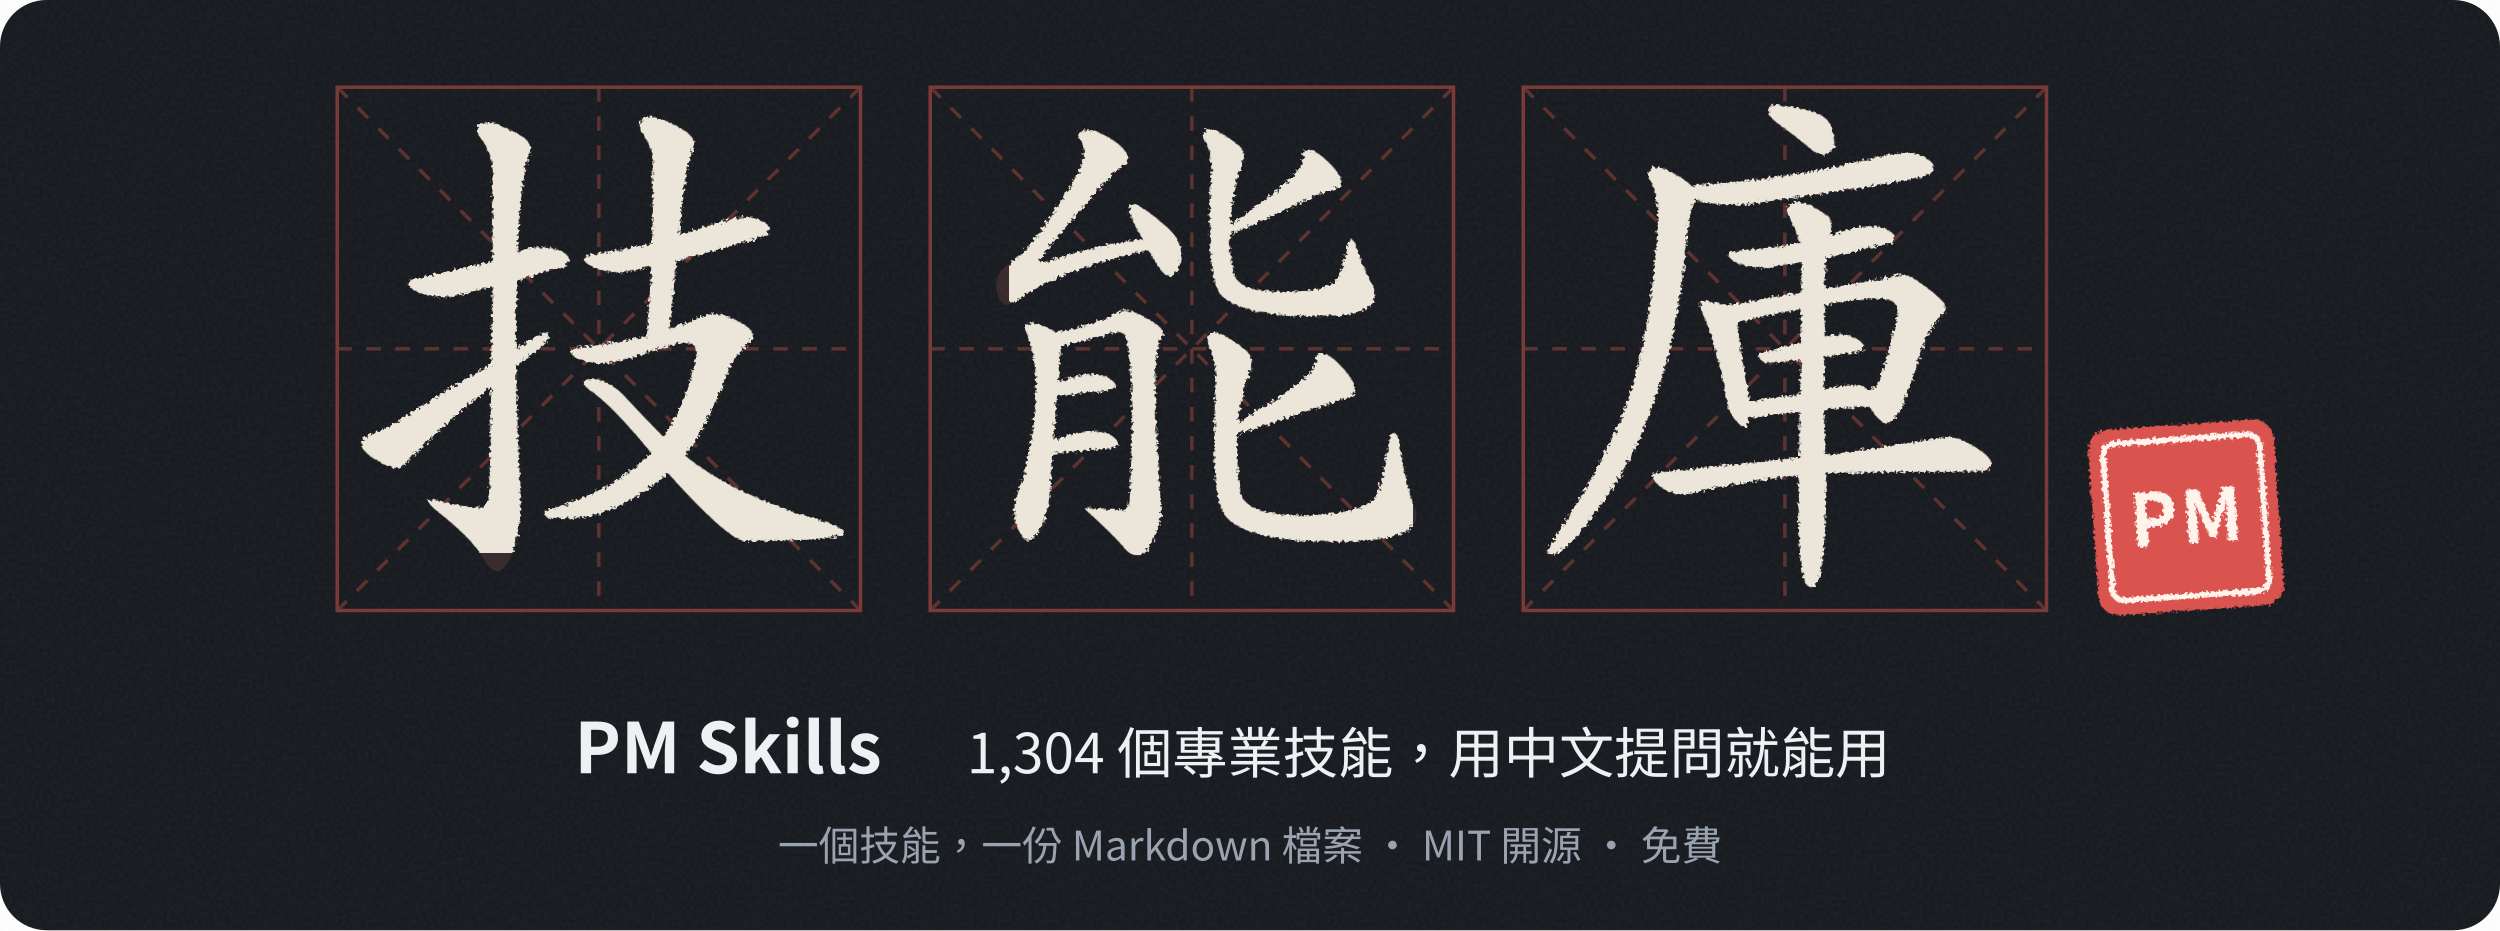
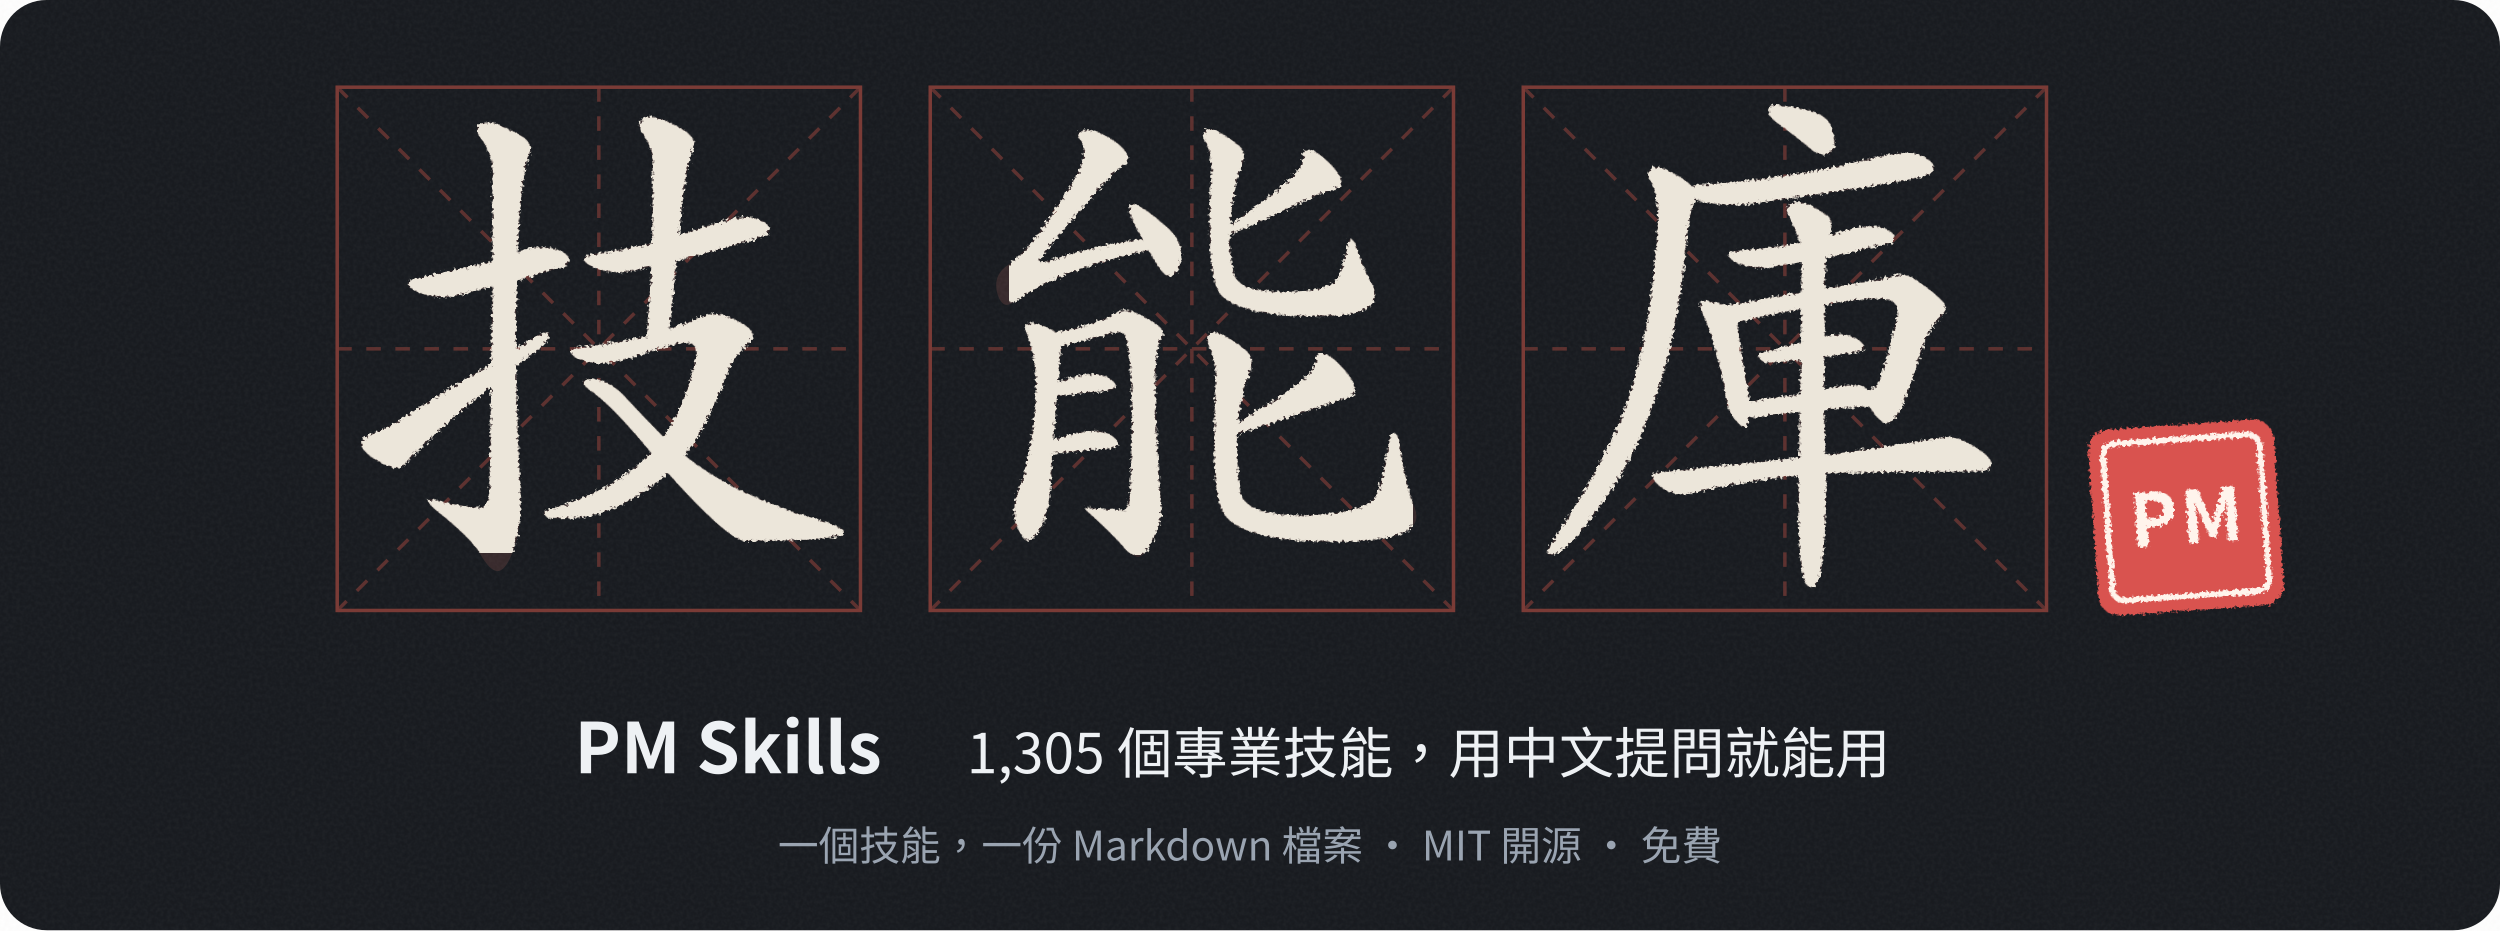
- <svg xmlns="http://www.w3.org/2000/svg" width="860" height="320" viewBox="0 0 860 320" role="img" aria-label="書法動畫：「技能庫」三個字一筆一畫寫出來，最後蓋上 PM 印章。PM Skills，1,304 個專業技能，用中文提問就能用">
+ <svg xmlns="http://www.w3.org/2000/svg" width="860" height="320" viewBox="0 0 860 320" role="img" aria-label="書法動畫：「技能庫」三個字一筆一畫寫出來，最後蓋上 PM 印章。PM Skills，1,305 個專業技能，用中文提問就能用">
  <style>
text{font-family:"PingFang TC","Noto Sans CJK TC","Microsoft JhengHei",sans-serif}
@keyframes k0{0%,2.86%{stroke-dashoffset:302;opacity:0}2.93%{opacity:1}4.00%,91.43%{stroke-dashoffset:0;opacity:1}96.43%,100%{stroke-dashoffset:0;opacity:0}}.k0{animation:k0 14s infinite;stroke-dasharray:298 898;stroke-dashoffset:0}
@keyframes k1{0%,4.43%{stroke-dashoffset:946;opacity:0}4.50%{opacity:1}7.23%,91.43%{stroke-dashoffset:0;opacity:1}96.43%,100%{stroke-dashoffset:0;opacity:0}}.k1{animation:k1 14s infinite;stroke-dasharray:942 1542;stroke-dashoffset:0}
@keyframes k2{0%,7.66%{stroke-dashoffset:420;opacity:0}7.73%{opacity:1}8.90%,91.43%{stroke-dashoffset:0;opacity:1}96.43%,100%{stroke-dashoffset:0;opacity:0}}.k2{animation:k2 14s infinite;stroke-dasharray:416 1016;stroke-dashoffset:0}
@keyframes k3{0%,9.33%{stroke-dashoffset:349;opacity:0}9.40%{opacity:1}10.47%,91.43%{stroke-dashoffset:0;opacity:1}96.43%,100%{stroke-dashoffset:0;opacity:0}}.k3{animation:k3 14s infinite;stroke-dasharray:345 945;stroke-dashoffset:0}
@keyframes k4{0%,10.90%{stroke-dashoffset:436;opacity:0}10.97%{opacity:1}12.18%,91.43%{stroke-dashoffset:0;opacity:1}96.43%,100%{stroke-dashoffset:0;opacity:0}}.k4{animation:k4 14s infinite;stroke-dasharray:432 1032;stroke-dashoffset:0}
@keyframes k5{0%,12.61%{stroke-dashoffset:806;opacity:0}12.68%{opacity:1}15.00%,91.43%{stroke-dashoffset:0;opacity:1}96.43%,100%{stroke-dashoffset:0;opacity:0}}.k5{animation:k5 14s infinite;stroke-dasharray:802 1402;stroke-dashoffset:0}
@keyframes k6{0%,15.43%{stroke-dashoffset:606;opacity:0}15.50%{opacity:1}17.22%,91.43%{stroke-dashoffset:0;opacity:1}96.43%,100%{stroke-dashoffset:0;opacity:0}}.k6{animation:k6 14s infinite;stroke-dasharray:602 1202;stroke-dashoffset:0}
@keyframes k7{0%,19.43%{stroke-dashoffset:570;opacity:0}19.51%{opacity:1}21.12%,91.43%{stroke-dashoffset:0;opacity:1}96.43%,100%{stroke-dashoffset:0;opacity:0}}.k7{animation:k7 14s infinite;stroke-dasharray:566 1166;stroke-dashoffset:0}
@keyframes k8{0%,21.55%{stroke-dashoffset:143;opacity:0}21.62%{opacity:1}22.69%,91.43%{stroke-dashoffset:0;opacity:1}96.43%,100%{stroke-dashoffset:0;opacity:0}}.k8{animation:k8 14s infinite;stroke-dasharray:139 739;stroke-dashoffset:0}
@keyframes k9{0%,23.12%{stroke-dashoffset:422;opacity:0}23.19%{opacity:1}24.36%,91.43%{stroke-dashoffset:0;opacity:1}96.43%,100%{stroke-dashoffset:0;opacity:0}}.k9{animation:k9 14s infinite;stroke-dasharray:418 1018;stroke-dashoffset:0}
@keyframes k10{0%,24.79%{stroke-dashoffset:658;opacity:0}24.86%{opacity:1}26.74%,91.43%{stroke-dashoffset:0;opacity:1}96.43%,100%{stroke-dashoffset:0;opacity:0}}.k10{animation:k10 14s infinite;stroke-dasharray:654 1254;stroke-dashoffset:0}
@keyframes k11{0%,27.17%{stroke-dashoffset:109;opacity:0}27.24%{opacity:1}28.31%,91.43%{stroke-dashoffset:0;opacity:1}96.43%,100%{stroke-dashoffset:0;opacity:0}}.k11{animation:k11 14s infinite;stroke-dasharray:105 705;stroke-dashoffset:0}
@keyframes k12{0%,28.74%{stroke-dashoffset:122;opacity:0}28.81%{opacity:1}29.88%,91.43%{stroke-dashoffset:0;opacity:1}96.43%,100%{stroke-dashoffset:0;opacity:0}}.k12{animation:k12 14s infinite;stroke-dasharray:118 718;stroke-dashoffset:0}
@keyframes k13{0%,30.31%{stroke-dashoffset:250;opacity:0}30.38%{opacity:1}31.45%,91.43%{stroke-dashoffset:0;opacity:1}96.43%,100%{stroke-dashoffset:0;opacity:0}}.k13{animation:k13 14s infinite;stroke-dasharray:246 846;stroke-dashoffset:0}
@keyframes k14{0%,31.88%{stroke-dashoffset:667;opacity:0}31.95%{opacity:1}33.85%,91.43%{stroke-dashoffset:0;opacity:1}96.43%,100%{stroke-dashoffset:0;opacity:0}}.k14{animation:k14 14s infinite;stroke-dasharray:663 1263;stroke-dashoffset:0}
@keyframes k15{0%,34.28%{stroke-dashoffset:252;opacity:0}34.35%{opacity:1}35.43%,91.43%{stroke-dashoffset:0;opacity:1}96.43%,100%{stroke-dashoffset:0;opacity:0}}.k15{animation:k15 14s infinite;stroke-dasharray:248 848;stroke-dashoffset:0}
@keyframes k16{0%,35.85%{stroke-dashoffset:817;opacity:0}35.93%{opacity:1}38.27%,91.43%{stroke-dashoffset:0;opacity:1}96.43%,100%{stroke-dashoffset:0;opacity:0}}.k16{animation:k16 14s infinite;stroke-dasharray:813 1413;stroke-dashoffset:0}
@keyframes k17{0%,40.49%{stroke-dashoffset:128;opacity:0}40.56%{opacity:1}41.63%,91.43%{stroke-dashoffset:0;opacity:1}96.43%,100%{stroke-dashoffset:0;opacity:0}}.k17{animation:k17 14s infinite;stroke-dasharray:124 724;stroke-dashoffset:0}
@keyframes k18{0%,42.06%{stroke-dashoffset:464;opacity:0}42.13%{opacity:1}43.43%,91.43%{stroke-dashoffset:0;opacity:1}96.43%,100%{stroke-dashoffset:0;opacity:0}}.k18{animation:k18 14s infinite;stroke-dasharray:460 1060;stroke-dashoffset:0}
@keyframes k19{0%,43.86%{stroke-dashoffset:810;opacity:0}43.93%{opacity:1}46.26%,91.43%{stroke-dashoffset:0;opacity:1}96.43%,100%{stroke-dashoffset:0;opacity:0}}.k19{animation:k19 14s infinite;stroke-dasharray:806 1406;stroke-dashoffset:0}
@keyframes k20{0%,46.68%{stroke-dashoffset:315;opacity:0}46.76%{opacity:1}47.83%,91.43%{stroke-dashoffset:0;opacity:1}96.43%,100%{stroke-dashoffset:0;opacity:0}}.k20{animation:k20 14s infinite;stroke-dasharray:311 911;stroke-dashoffset:0}
@keyframes k21{0%,48.26%{stroke-dashoffset:245;opacity:0}48.33%{opacity:1}49.40%,91.43%{stroke-dashoffset:0;opacity:1}96.43%,100%{stroke-dashoffset:0;opacity:0}}.k21{animation:k21 14s infinite;stroke-dasharray:241 841;stroke-dashoffset:0}
@keyframes k22{0%,49.83%{stroke-dashoffset:621;opacity:0}49.90%{opacity:1}51.66%,91.43%{stroke-dashoffset:0;opacity:1}96.43%,100%{stroke-dashoffset:0;opacity:0}}.k22{animation:k22 14s infinite;stroke-dasharray:617 1217;stroke-dashoffset:0}
@keyframes k23{0%,52.09%{stroke-dashoffset:194;opacity:0}52.16%{opacity:1}53.24%,91.43%{stroke-dashoffset:0;opacity:1}96.43%,100%{stroke-dashoffset:0;opacity:0}}.k23{animation:k23 14s infinite;stroke-dasharray:190 790;stroke-dashoffset:0}
@keyframes k24{0%,53.66%{stroke-dashoffset:234;opacity:0}53.74%{opacity:1}54.81%,91.43%{stroke-dashoffset:0;opacity:1}96.43%,100%{stroke-dashoffset:0;opacity:0}}.k24{animation:k24 14s infinite;stroke-dasharray:230 830;stroke-dashoffset:0}
@keyframes k25{0%,55.24%{stroke-dashoffset:651;opacity:0}55.31%{opacity:1}57.16%,91.43%{stroke-dashoffset:0;opacity:1}96.43%,100%{stroke-dashoffset:0;opacity:0}}.k25{animation:k25 14s infinite;stroke-dasharray:647 1247;stroke-dashoffset:0}
@keyframes k26{0%,57.59%{stroke-dashoffset:751;opacity:0}57.66%{opacity:1}59.81%,91.43%{stroke-dashoffset:0;opacity:1}96.43%,100%{stroke-dashoffset:0;opacity:0}}.k26{animation:k26 14s infinite;stroke-dasharray:747 1347;stroke-dashoffset:0}
@keyframes seal{0%,63.10%{opacity:0;transform:scale(1.35)}65.60%{opacity:1;transform:scale(.96)}67.03%,91.43%{opacity:1;transform:scale(1)}96.43%,100%{opacity:0;transform:scale(1)}}.seal{animation:seal 14s infinite;transform-box:fill-box;transform-origin:center}
@media (prefers-reduced-motion: reduce){[class]{animation:none!important}}
</style>
  <defs>
    <filter id="brush" x="-5%" y="-5%" width="110%" height="110%">
      <feTurbulence type="fractalNoise" baseFrequency=".9" numOctaves="2" seed="7" result="n" />
      <feDisplacementMap in="SourceGraphic" in2="n" scale="2.2" />
    </filter>
    <filter id="grain">
      <feTurbulence type="fractalNoise" baseFrequency=".75" numOctaves="2" seed="3" />
      <feColorMatrix values="0 0 0 0 .5  0 0 0 0 .45  0 0 0 0 .4  0 0 0 .07 0" />
    </filter>
    <clipPath id="c0">
      <path d="M 352 522 Q 445 549 448 551 Q 457 560 452 568 Q 445 580 414 586 Q 383 590 353 577 L 304 559 Q 163 528 160 526 Q 123 519 150 503 Q 195 479 254 497 Q 276 504 304 510 L 352 522 Z" />
    </clipPath>
    <clipPath id="c1">
      <path d="M 301 315 Q 300 224 298 112 Q 298 87 284 78 Q 280 74 209 87 Q 176 99 179 89 Q 180 82 200 67 Q 263 16 279 -12 Q 298 -46 313 -47 Q 328 -48 342 -13 Q 361 33 359 106 Q 352 230 350 354 L 350 387 Q 349 454 352 522 L 353 577 Q 359 718 374 765 Q 392 795 336 817 Q 302 836 283 829 Q 265 822 281 800 Q 303 772 304 738 Q 305 719 304 559 L 304 510 Q 303 444 301 358 L 301 315 Z" />
    </clipPath>
    <clipPath id="c2">
      <path d="M 301 358 Q 205 303 123 249 Q 87 227 63 220 Q 50 213 47 204 Q 46 194 62 180 Q 83 164 108 156 Q 124 152 135 165 Q 193 228 301 315 L 350 354 Q 365 367 381 378 Q 403 391 412 407 Q 419 422 408 420 Q 395 420 350 387 L 301 358 Z" />
    </clipPath>
    <clipPath id="c3">
      <path d="M 664 560 Q 833 605 840 611 Q 849 620 844 628 Q 837 640 806 646 Q 779 649 669 610 L 616 595 Q 564 583 504 574 Q 467 567 495 551 Q 540 527 604 547 Q 608 548 615 549 L 664 560 Z" />
    </clipPath>
    <clipPath id="c4">
      <path d="M 650 427 Q 657 496 664 560 L 669 610 Q 679 733 698 787 Q 702 797 682 814 Q 646 836 621 841 Q 605 845 596 836 Q 587 829 596 813 Q 618 779 617 755 Q 618 679 616 595 L 615 549 Q 611 485 606 413 C 604 383 647 397 650 427 Z" />
    </clipPath>
    <clipPath id="c5">
      <path d="M 679 180 Q 716 219 765 344 Q 778 375 801 395 Q 822 413 807 427 Q 794 440 759 453 Q 734 462 703 446 Q 678 437 650 427 L 606 413 Q 555 401 479 392 Q 464 391 459 383 Q 455 376 475 367 Q 515 352 568 369 Q 665 400 684 400 Q 709 397 702 371 Q 680 272 638 216 L 614 185 Q 548 113 413 73 Q 397 69 410 59 Q 417 55 462 57 Q 555 64 647 145 L 679 180 Z" />
    </clipPath>
    <clipPath id="c6">
      <path d="M 647 145 Q 761 18 796 12 Q 911 12 957 18 Q 994 22 991 32 Q 988 41 896 67 Q 754 118 682 178 Q 679 179 679 180 L 638 216 Q 604 250 568 289 Q 534 328 501 328 Q 485 329 481 324 Q 480 318 493 308 Q 536 280 614 185 L 647 145 Z" />
    </clipPath>
    <clipPath id="c7">
      <path d="M 415 603 Q 327 591 225 558 Q 209 554 217 566 Q 233 590 282 646 Q 357 733 372 743 Q 381 750 386 757 Q 390 770 371 786 Q 337 813 311 816 Q 298 817 291 811 Q 287 804 295 795 Q 310 774 286 727 Q 208 594 157 555 Q 120 534 132 494 Q 139 473 151 474 Q 157 475 171 484 Q 249 539 400 575 Q 412 578 421 579 Q 422 580 428 580 C 458 585 445 607 415 603 Z" />
    </clipPath>
    <clipPath id="c8">
      <path d="M 428 580 Q 452 535 464 531 Q 473 528 481 537 Q 490 547 491 575 Q 492 596 469 621 Q 412 672 396 671 Q 392 670 389 658 Q 388 652 415 603 L 428 580 Z" />
    </clipPath>
    <clipPath id="c9">
      <path d="M 241 210 Q 244 259 248 296 L 250 322 Q 253 370 256 387 Q 256 391 256 393 C 258 412 258 412 245 420 Q 244 423 240 424 Q 212 439 195 438 Q 182 434 187 423 Q 230 324 181 134 Q 148 64 180 22 Q 186 9 196 14 Q 238 41 238 175 Q 238 179 239 183 L 241 210 Z" />
    </clipPath>
    <clipPath id="c10">
      <path d="M 256 393 Q 262 394 269 397 Q 314 407 359 419 Q 377 423 381 415 Q 402 352 391 105 Q 388 83 382 72 Q 381 72 322 75 Q 303 81 305 72 Q 350 32 376 3 Q 388 -13 402 -18 Q 409 -22 418 -13 Q 454 33 452 81 Q 430 366 450 404 Q 460 420 450 430 Q 431 446 398 460 Q 382 467 368 460 Q 320 433 245 420 C 216 414 227 385 256 393 Z" />
    </clipPath>
    <clipPath id="c11">
      <path d="M 248 296 Q 249 296 254 296 Q 308 303 348 306 Q 369 310 361 321 Q 351 334 329 338 Q 298 342 250 322 C 222 311 218 296 248 296 Z" />
    </clipPath>
    <clipPath id="c12">
      <path d="M 239 183 Q 240 183 245 183 Q 306 190 351 193 Q 373 197 365 209 Q 355 222 331 227 Q 307 231 241 210 C 212 201 209 183 239 183 Z" />
    </clipPath>
    <clipPath id="c13">
      <path d="M 586 611 Q 622 626 744 683 Q 765 693 788 699 Q 810 705 803 723 Q 794 741 773 759 Q 754 777 741 776 Q 728 777 730 764 Q 730 733 658 682 Q 624 657 587 630 C 563 612 558 599 586 611 Z" />
    </clipPath>
    <clipPath id="c14">
      <path d="M 867 511 Q 851 536 835 584 Q 832 597 825 602 Q 818 606 816 587 Q 803 532 794 521 Q 776 500 685 499 Q 637 502 617 510 Q 599 520 596 532 Q 587 556 586 611 L 587 630 Q 593 708 609 744 Q 621 771 603 787 Q 558 821 544 818 Q 531 814 537 797 Q 555 763 549 713 Q 540 530 568 495 Q 583 474 642 461 Q 687 452 759 452 Q 825 452 851 465 Q 879 481 867 511 Z" />
    </clipPath>
    <clipPath id="c15">
      <path d="M 600 221 Q 705 255 812 291 Q 836 295 830 315 Q 823 336 801 357 Q 782 378 768 378 Q 755 381 755 366 Q 752 336 672 286 Q 638 267 603 243 C 578 226 571 212 600 221 Z" />
    </clipPath>
    <clipPath id="c16">
      <path d="M 948 77 Q 930 123 919 201 Q 918 217 910 222 Q 901 226 898 207 Q 882 110 868 94 Q 837 64 726 62 Q 663 63 637 75 Q 613 87 608 103 Q 601 125 600 221 L 603 243 Q 609 307 624 338 Q 637 368 618 385 Q 569 424 552 420 Q 537 414 544 397 Q 563 360 558 304 Q 549 99 575 65 Q 596 32 673 19 Q 728 9 818 11 Q 897 14 930 30 Q 960 46 948 77 Z" />
    </clipPath>
    <clipPath id="c17">
      <path d="M 515 817 Q 539 799 564 778 Q 579 766 594 769 Q 604 770 609 784 Q 612 800 600 828 Q 588 855 506 864 Q 490 867 484 863 Q 480 859 482 846 Q 486 836 515 817 Z" />
    </clipPath>
    <clipPath id="c18">
      <path d="M 337 680 Q 386 665 446 672 Q 776 717 797 731 Q 807 738 802 748 Q 796 761 767 770 Q 736 777 630 748 Q 467 715 340 709 Q 334 709 330 706 C 301 699 308 688 337 680 Z" />
    </clipPath>
    <clipPath id="c19">
      <path d="M 330 706 Q 314 722 286 735 Q 267 747 253 742 Q 240 735 247 720 Q 269 689 262 606 Q 261 597 260 586 Q 245 393 194 258 Q 152 155 56 8 Q 50 1 48 -5 Q 45 -17 56 -15 Q 95 -9 191 141 Q 203 163 215 186 Q 293 345 315 557 Q 324 657 337 680 C 342 696 342 696 330 706 Z" />
    </clipPath>
    <clipPath id="c20">
      <path d="M 593 566 Q 720 596 722 596 Q 729 603 726 610 Q 720 620 696 627 Q 669 633 600 610 L 542 595 Q 484 585 420 580 Q 389 576 411 560 Q 450 539 497 550 Q 519 554 545 558 L 593 566 Z" />
    </clipPath>
    <clipPath id="c21">
      <path d="M 396 473 Q 386 477 364 481 Q 352 484 349 479 Q 342 473 351 457 Q 379 396 396 297 Q 399 267 416 248 Q 434 226 439 241 Q 440 248 442 255 L 442 285 Q 441 295 440 306 Q 422 406 419 439 Q 418 440 420 440 C 421 465 421 465 396 473 Z" />
    </clipPath>
    <clipPath id="c22">
      <path d="M 677 275 Q 690 253 704 245 Q 714 236 732 257 Q 747 279 783 396 Q 793 427 819 452 Q 832 465 822 479 Q 806 498 764 526 Q 743 536 728 532 Q 694 522 645 515 Q 620 511 590 506 L 544 498 Q 525 497 506 492 Q 445 480 396 473 C 366 469 391 433 420 440 Q 469 453 544 466 L 590 474 Q 702 495 724 480 Q 737 470 732 452 Q 705 340 695 322 Q 689 310 673 307 C 659 300 660 300 677 275 Z" />
    </clipPath>
    <clipPath id="c23">
      <path d="M 589 372 Q 622 378 651 381 Q 673 385 665 397 Q 655 410 631 415 Q 615 418 590 412 L 544 400 Q 502 390 467 380 Q 451 377 470 362 Q 476 359 543 366 L 589 372 Z" />
    </clipPath>
    <clipPath id="c24">
      <path d="M 589 269 Q 628 273 677 275 C 706 276 695 286 673 307 Q 672 310 668 312 Q 647 324 589 308 L 542 299 Q 487 292 442 285 C 412 280 412 260 442 255 Q 452 252 464 255 Q 494 261 541 265 L 589 269 Z" />
    </clipPath>
    <clipPath id="c25">
      <path d="M 593 144 Q 636 147 889 148 Q 908 148 914 156 Q 920 168 904 182 Q 853 222 814 214 Q 730 199 591 180 L 540 175 Q 413 162 265 146 Q 244 145 259 127 Q 272 112 291 107 Q 312 101 328 105 Q 424 129 533 139 Q 534 140 539 139 L 593 144 Z" />
    </clipPath>
    <clipPath id="c26">
      <path d="M 539 139 Q 536 -47 554 -73 Q 560 -80 567 -78 Q 583 -68 587 -13 Q 594 66 593 144 L 591 180 Q 590 213 589 269 L 589 308 Q 589 338 589 372 L 590 412 Q 590 442 590 474 L 590 506 Q 590 536 593 566 L 600 610 Q 601 617 603 625 Q 606 643 592 651 Q 561 672 547 674 Q 535 678 520 670 Q 511 663 519 652 Q 540 601 542 595 L 545 558 Q 545 530 544 498 L 544 466 Q 544 435 544 400 L 543 366 Q 542 335 542 299 L 541 265 Q 540 223 540 175 L 539 139 Z" />
    </clipPath>
  </defs>
  <rect width="860" height="320" rx="16" fill="#15181d" />
  <rect width="860" height="320" rx="16" filter="url(#grain)" />
  <g stroke="#7a3b36" fill="none" stroke-width="1.2">
    <rect x="116" y="30" width="180" height="180" />
    <path d="M116 120h180M206 30v180M116 30l180 180M296 30l-180 180" stroke-dasharray="5 5" opacity=".7" />
  </g>
  <g transform="matrix(0.17578 0 0 -0.17578 116 188.20)" fill="#e07a6c" opacity=".16">
    <path d="M 352 522 Q 445 549 448 551 Q 457 560 452 568 Q 445 580 414 586 Q 383 590 353 577 L 304 559 Q 163 528 160 526 Q 123 519 150 503 Q 195 479 254 497 Q 276 504 304 510 L 352 522 Z" />
    <path d="M 301 315 Q 300 224 298 112 Q 298 87 284 78 Q 280 74 209 87 Q 176 99 179 89 Q 180 82 200 67 Q 263 16 279 -12 Q 298 -46 313 -47 Q 328 -48 342 -13 Q 361 33 359 106 Q 352 230 350 354 L 350 387 Q 349 454 352 522 L 353 577 Q 359 718 374 765 Q 392 795 336 817 Q 302 836 283 829 Q 265 822 281 800 Q 303 772 304 738 Q 305 719 304 559 L 304 510 Q 303 444 301 358 L 301 315 Z" />
    <path d="M 301 358 Q 205 303 123 249 Q 87 227 63 220 Q 50 213 47 204 Q 46 194 62 180 Q 83 164 108 156 Q 124 152 135 165 Q 193 228 301 315 L 350 354 Q 365 367 381 378 Q 403 391 412 407 Q 419 422 408 420 Q 395 420 350 387 L 301 358 Z" />
    <path d="M 664 560 Q 833 605 840 611 Q 849 620 844 628 Q 837 640 806 646 Q 779 649 669 610 L 616 595 Q 564 583 504 574 Q 467 567 495 551 Q 540 527 604 547 Q 608 548 615 549 L 664 560 Z" />
    <path d="M 650 427 Q 657 496 664 560 L 669 610 Q 679 733 698 787 Q 702 797 682 814 Q 646 836 621 841 Q 605 845 596 836 Q 587 829 596 813 Q 618 779 617 755 Q 618 679 616 595 L 615 549 Q 611 485 606 413 C 604 383 647 397 650 427 Z" />
    <path d="M 679 180 Q 716 219 765 344 Q 778 375 801 395 Q 822 413 807 427 Q 794 440 759 453 Q 734 462 703 446 Q 678 437 650 427 L 606 413 Q 555 401 479 392 Q 464 391 459 383 Q 455 376 475 367 Q 515 352 568 369 Q 665 400 684 400 Q 709 397 702 371 Q 680 272 638 216 L 614 185 Q 548 113 413 73 Q 397 69 410 59 Q 417 55 462 57 Q 555 64 647 145 L 679 180 Z" />
    <path d="M 647 145 Q 761 18 796 12 Q 911 12 957 18 Q 994 22 991 32 Q 988 41 896 67 Q 754 118 682 178 Q 679 179 679 180 L 638 216 Q 604 250 568 289 Q 534 328 501 328 Q 485 329 481 324 Q 480 318 493 308 Q 536 280 614 185 L 647 145 Z" />
  </g>
  <g filter="url(#brush)">
    <g transform="matrix(0.17578 0 0 -0.17578 116 188.20)" fill="none" stroke="#ece6da" stroke-width="140" stroke-linecap="round" stroke-linejoin="round">
      <path class="k0" clip-path="url(#c0)" d="M152 516L188 511L240 518L393 561L443 560" />
      <path class="k1" clip-path="url(#c1)" d="M289 814L306 806L337 771L325 415L328 97L322 66L305 34L237 61L198 80L196 87L185 87" />
      <path class="k2" clip-path="url(#c2)" d="M60 202L111 197L227 287L406 412" />
      <path class="k3" clip-path="url(#c3)" d="M496 564L533 558L573 563L797 622L833 622" />
      <path class="k4" clip-path="url(#c4)" d="M608 825L654 783L630 443L612 421" />
      <path class="k5" clip-path="url(#c5)" d="M467 381L511 377L555 383L691 420L724 418L747 406L718 308L691 247L634 168L598 136L532 96L452 69L415 65" />
      <path class="k6" clip-path="url(#c6)" d="M486 322L516 310L550 285L673 151L778 70L826 51L986 30" />
    </g>
  </g>
  <g stroke="#7a3b36" fill="none" stroke-width="1.2">
    <rect x="320" y="30" width="180" height="180" />
    <path d="M320 120h180M410 30v180M320 30l180 180M500 30l-180 180" stroke-dasharray="5 5" opacity=".7" />
  </g>
  <g transform="matrix(0.17578 0 0 -0.17578 320 188.20)" fill="#e07a6c" opacity=".16">
    <path d="M 415 603 Q 327 591 225 558 Q 209 554 217 566 Q 233 590 282 646 Q 357 733 372 743 Q 381 750 386 757 Q 390 770 371 786 Q 337 813 311 816 Q 298 817 291 811 Q 287 804 295 795 Q 310 774 286 727 Q 208 594 157 555 Q 120 534 132 494 Q 139 473 151 474 Q 157 475 171 484 Q 249 539 400 575 Q 412 578 421 579 Q 422 580 428 580 C 458 585 445 607 415 603 Z" />
    <path d="M 428 580 Q 452 535 464 531 Q 473 528 481 537 Q 490 547 491 575 Q 492 596 469 621 Q 412 672 396 671 Q 392 670 389 658 Q 388 652 415 603 L 428 580 Z" />
    <path d="M 241 210 Q 244 259 248 296 L 250 322 Q 253 370 256 387 Q 256 391 256 393 C 258 412 258 412 245 420 Q 244 423 240 424 Q 212 439 195 438 Q 182 434 187 423 Q 230 324 181 134 Q 148 64 180 22 Q 186 9 196 14 Q 238 41 238 175 Q 238 179 239 183 L 241 210 Z" />
    <path d="M 256 393 Q 262 394 269 397 Q 314 407 359 419 Q 377 423 381 415 Q 402 352 391 105 Q 388 83 382 72 Q 381 72 322 75 Q 303 81 305 72 Q 350 32 376 3 Q 388 -13 402 -18 Q 409 -22 418 -13 Q 454 33 452 81 Q 430 366 450 404 Q 460 420 450 430 Q 431 446 398 460 Q 382 467 368 460 Q 320 433 245 420 C 216 414 227 385 256 393 Z" />
    <path d="M 248 296 Q 249 296 254 296 Q 308 303 348 306 Q 369 310 361 321 Q 351 334 329 338 Q 298 342 250 322 C 222 311 218 296 248 296 Z" />
    <path d="M 239 183 Q 240 183 245 183 Q 306 190 351 193 Q 373 197 365 209 Q 355 222 331 227 Q 307 231 241 210 C 212 201 209 183 239 183 Z" />
    <path d="M 586 611 Q 622 626 744 683 Q 765 693 788 699 Q 810 705 803 723 Q 794 741 773 759 Q 754 777 741 776 Q 728 777 730 764 Q 730 733 658 682 Q 624 657 587 630 C 563 612 558 599 586 611 Z" />
    <path d="M 867 511 Q 851 536 835 584 Q 832 597 825 602 Q 818 606 816 587 Q 803 532 794 521 Q 776 500 685 499 Q 637 502 617 510 Q 599 520 596 532 Q 587 556 586 611 L 587 630 Q 593 708 609 744 Q 621 771 603 787 Q 558 821 544 818 Q 531 814 537 797 Q 555 763 549 713 Q 540 530 568 495 Q 583 474 642 461 Q 687 452 759 452 Q 825 452 851 465 Q 879 481 867 511 Z" />
    <path d="M 600 221 Q 705 255 812 291 Q 836 295 830 315 Q 823 336 801 357 Q 782 378 768 378 Q 755 381 755 366 Q 752 336 672 286 Q 638 267 603 243 C 578 226 571 212 600 221 Z" />
    <path d="M 948 77 Q 930 123 919 201 Q 918 217 910 222 Q 901 226 898 207 Q 882 110 868 94 Q 837 64 726 62 Q 663 63 637 75 Q 613 87 608 103 Q 601 125 600 221 L 603 243 Q 609 307 624 338 Q 637 368 618 385 Q 569 424 552 420 Q 537 414 544 397 Q 563 360 558 304 Q 549 99 575 65 Q 596 32 673 19 Q 728 9 818 11 Q 897 14 930 30 Q 960 46 948 77 Z" />
  </g>
  <g filter="url(#brush)">
    <g transform="matrix(0.17578 0 0 -0.17578 320 188.20)" fill="none" stroke="#ece6da" stroke-width="140" stroke-linecap="round" stroke-linejoin="round">
      <path class="k7" clip-path="url(#c7)" d="M299 806L320 792L337 762L276 668L205 579L193 539L225 537L312 568L396 588L424 585" />
      <path class="k8" clip-path="url(#c8)" d="M398 662L452 597L468 545" />
      <path class="k9" clip-path="url(#c9)" d="M196 428L223 402L229 332L215 164L191 24" />
      <path class="k10" clip-path="url(#c10)" d="M254 416L264 410L380 441L396 435L417 412L421 92L414 55L401 36L314 70" />
      <path class="k11" clip-path="url(#c11)" d="M251 302L264 312L303 320L352 316" />
      <path class="k12" clip-path="url(#c12)" d="M242 190L256 201L292 207L330 209L355 203" />
      <path class="k13" clip-path="url(#c13)" d="M738 767L752 746L754 725L685 676L598 628L588 616" />
      <path class="k14" clip-path="url(#c14)" d="M547 806L581 761L570 699L565 611L573 537L591 502L621 486L689 476L750 477L803 486L828 499L824 595" />
      <path class="k15" clip-path="url(#c15)" d="M764 369L773 356L777 321L720 287L612 236L607 226" />
      <path class="k16" clip-path="url(#c16)" d="M556 406L593 357L579 264L579 143L593 80L620 58L667 42L760 37L843 44L895 62L905 73L908 214" />
    </g>
  </g>
  <g stroke="#7a3b36" fill="none" stroke-width="1.2">
    <rect x="524" y="30" width="180" height="180" />
    <path d="M524 120h180M614 30v180M524 30l180 180M704 30l-180 180" stroke-dasharray="5 5" opacity=".7" />
  </g>
  <g transform="matrix(0.17578 0 0 -0.17578 524 188.20)" fill="#e07a6c" opacity=".16">
    <path d="M 515 817 Q 539 799 564 778 Q 579 766 594 769 Q 604 770 609 784 Q 612 800 600 828 Q 588 855 506 864 Q 490 867 484 863 Q 480 859 482 846 Q 486 836 515 817 Z" />
    <path d="M 337 680 Q 386 665 446 672 Q 776 717 797 731 Q 807 738 802 748 Q 796 761 767 770 Q 736 777 630 748 Q 467 715 340 709 Q 334 709 330 706 C 301 699 308 688 337 680 Z" />
    <path d="M 330 706 Q 314 722 286 735 Q 267 747 253 742 Q 240 735 247 720 Q 269 689 262 606 Q 261 597 260 586 Q 245 393 194 258 Q 152 155 56 8 Q 50 1 48 -5 Q 45 -17 56 -15 Q 95 -9 191 141 Q 203 163 215 186 Q 293 345 315 557 Q 324 657 337 680 C 342 696 342 696 330 706 Z" />
    <path d="M 593 566 Q 720 596 722 596 Q 729 603 726 610 Q 720 620 696 627 Q 669 633 600 610 L 542 595 Q 484 585 420 580 Q 389 576 411 560 Q 450 539 497 550 Q 519 554 545 558 L 593 566 Z" />
    <path d="M 396 473 Q 386 477 364 481 Q 352 484 349 479 Q 342 473 351 457 Q 379 396 396 297 Q 399 267 416 248 Q 434 226 439 241 Q 440 248 442 255 L 442 285 Q 441 295 440 306 Q 422 406 419 439 Q 418 440 420 440 C 421 465 421 465 396 473 Z" />
    <path d="M 677 275 Q 690 253 704 245 Q 714 236 732 257 Q 747 279 783 396 Q 793 427 819 452 Q 832 465 822 479 Q 806 498 764 526 Q 743 536 728 532 Q 694 522 645 515 Q 620 511 590 506 L 544 498 Q 525 497 506 492 Q 445 480 396 473 C 366 469 391 433 420 440 Q 469 453 544 466 L 590 474 Q 702 495 724 480 Q 737 470 732 452 Q 705 340 695 322 Q 689 310 673 307 C 659 300 660 300 677 275 Z" />
    <path d="M 589 372 Q 622 378 651 381 Q 673 385 665 397 Q 655 410 631 415 Q 615 418 590 412 L 544 400 Q 502 390 467 380 Q 451 377 470 362 Q 476 359 543 366 L 589 372 Z" />
    <path d="M 589 269 Q 628 273 677 275 C 706 276 695 286 673 307 Q 672 310 668 312 Q 647 324 589 308 L 542 299 Q 487 292 442 285 C 412 280 412 260 442 255 Q 452 252 464 255 Q 494 261 541 265 L 589 269 Z" />
    <path d="M 593 144 Q 636 147 889 148 Q 908 148 914 156 Q 920 168 904 182 Q 853 222 814 214 Q 730 199 591 180 L 540 175 Q 413 162 265 146 Q 244 145 259 127 Q 272 112 291 107 Q 312 101 328 105 Q 424 129 533 139 Q 534 140 539 139 L 593 144 Z" />
    <path d="M 539 139 Q 536 -47 554 -73 Q 560 -80 567 -78 Q 583 -68 587 -13 Q 594 66 593 144 L 591 180 Q 590 213 589 269 L 589 308 Q 589 338 589 372 L 590 412 Q 590 442 590 474 L 590 506 Q 590 536 593 566 L 600 610 Q 601 617 603 625 Q 606 643 592 651 Q 561 672 547 674 Q 535 678 520 670 Q 511 663 519 652 Q 540 601 542 595 L 545 558 Q 545 530 544 498 L 544 466 Q 544 435 544 400 L 543 366 Q 542 335 542 299 L 541 265 Q 540 223 540 175 L 539 139 Z" />
  </g>
  <g filter="url(#brush)">
    <g transform="matrix(0.17578 0 0 -0.17578 524 188.20)" fill="none" stroke="#ece6da" stroke-width="140" stroke-linecap="round" stroke-linejoin="round">
      <path class="k17" clip-path="url(#c17)" d="M490 857L567 817L590 788" />
      <path class="k18" clip-path="url(#c18)" d="M337 701L361 692L457 694L745 745L791 742" />
      <path class="k19" clip-path="url(#c19)" d="M259 729L289 699L298 680L280 502L254 365L224 267L191 191L117 66L57 -6" />
      <path class="k20" clip-path="url(#c20)" d="M413 571L473 565L602 587L673 607L719 604" />
      <path class="k21" clip-path="url(#c21)" d="M358 471L377 455L392 431L428 247" />
      <path class="k22" clip-path="url(#c22)" d="M404 470L427 460L686 505L747 501L775 466L733 335L710 287L682 303" />
      <path class="k23" clip-path="url(#c23)" d="M468 371L530 378L601 395L634 397L655 391" />
      <path class="k24" clip-path="url(#c24)" d="M448 263L492 277L637 295L649 295L669 279" />
      <path class="k25" clip-path="url(#c25)" d="M262 136L312 127L462 150L814 181L866 176L903 163" />
      <path class="k26" clip-path="url(#c26)" d="M527 661L561 633L570 607L563 -68" />
    </g>
  </g>
  <g transform="rotate(-4 752 178)">
    <g class="seal" filter="url(#brush)">
      <rect x="720" y="146" width="64" height="64" rx="7" fill="#d9534f" />
      <rect x="725" y="151" width="54" height="54" rx="4" fill="none" stroke="#fff4ec" stroke-width="2" />
      <text x="752" y="187" text-anchor="middle" font-size="25" font-weight="700" font-family="&quot;Songti SC&quot;,&quot;STSong&quot;,&quot;Noto Serif CJK SC&quot;,serif" fill="#fff4ec" letter-spacing="1">PM</text>
    </g>
  </g>
  <text x="197.6" y="266" font-size="24" font-weight="700" fill="#eef1f4" font-family="-apple-system,&quot;Segoe UI&quot;,&quot;PingFang TC&quot;,&quot;Noto Sans CJK TC&quot;,&quot;Microsoft JhengHei&quot;,sans-serif">PM Skills</text>
-   <text x="332.56" y="266" font-size="19" fill="#eef1f4">1,304 個專業技能，用中文提問就能用</text>
+   <text x="332.56" y="266" font-size="19" fill="#eef1f4">1,305 個專業技能，用中文提問就能用</text>
  <text x="430" y="296" text-anchor="middle" font-size="14" fill="#9aa4b1">一個技能，一份 Markdown 檔案 · MIT 開源 · 免費</text>
</svg>
